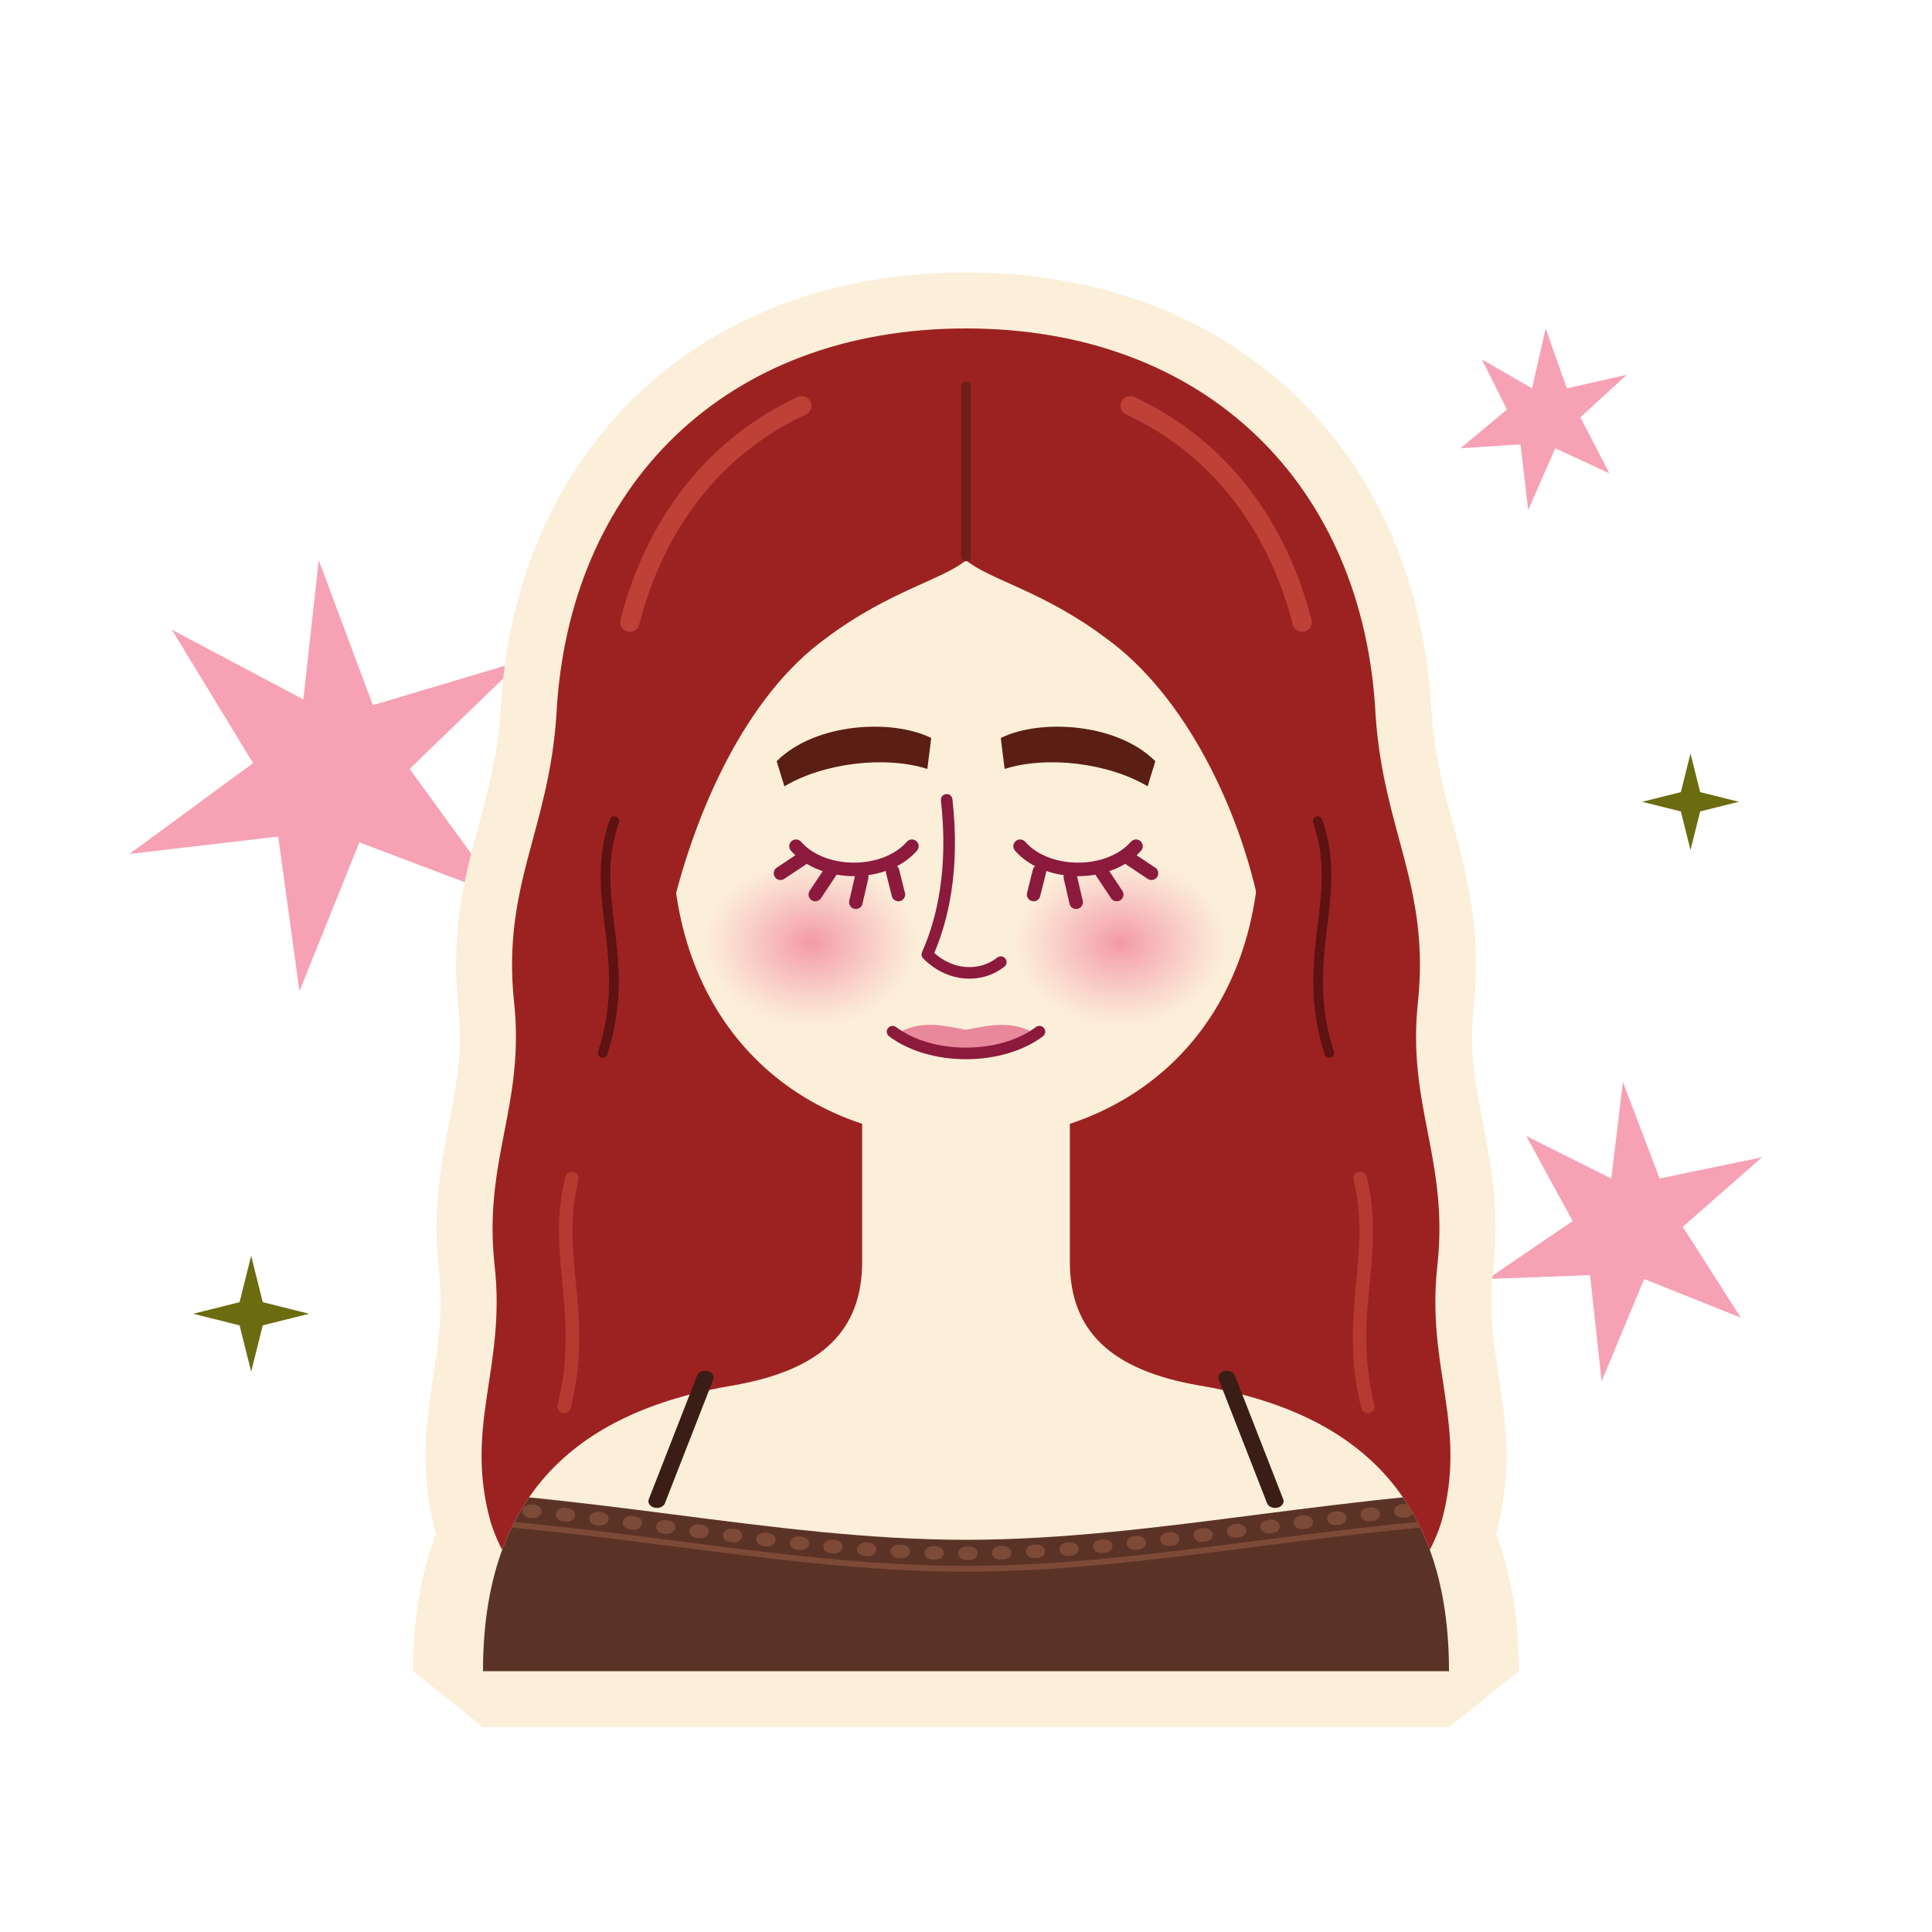
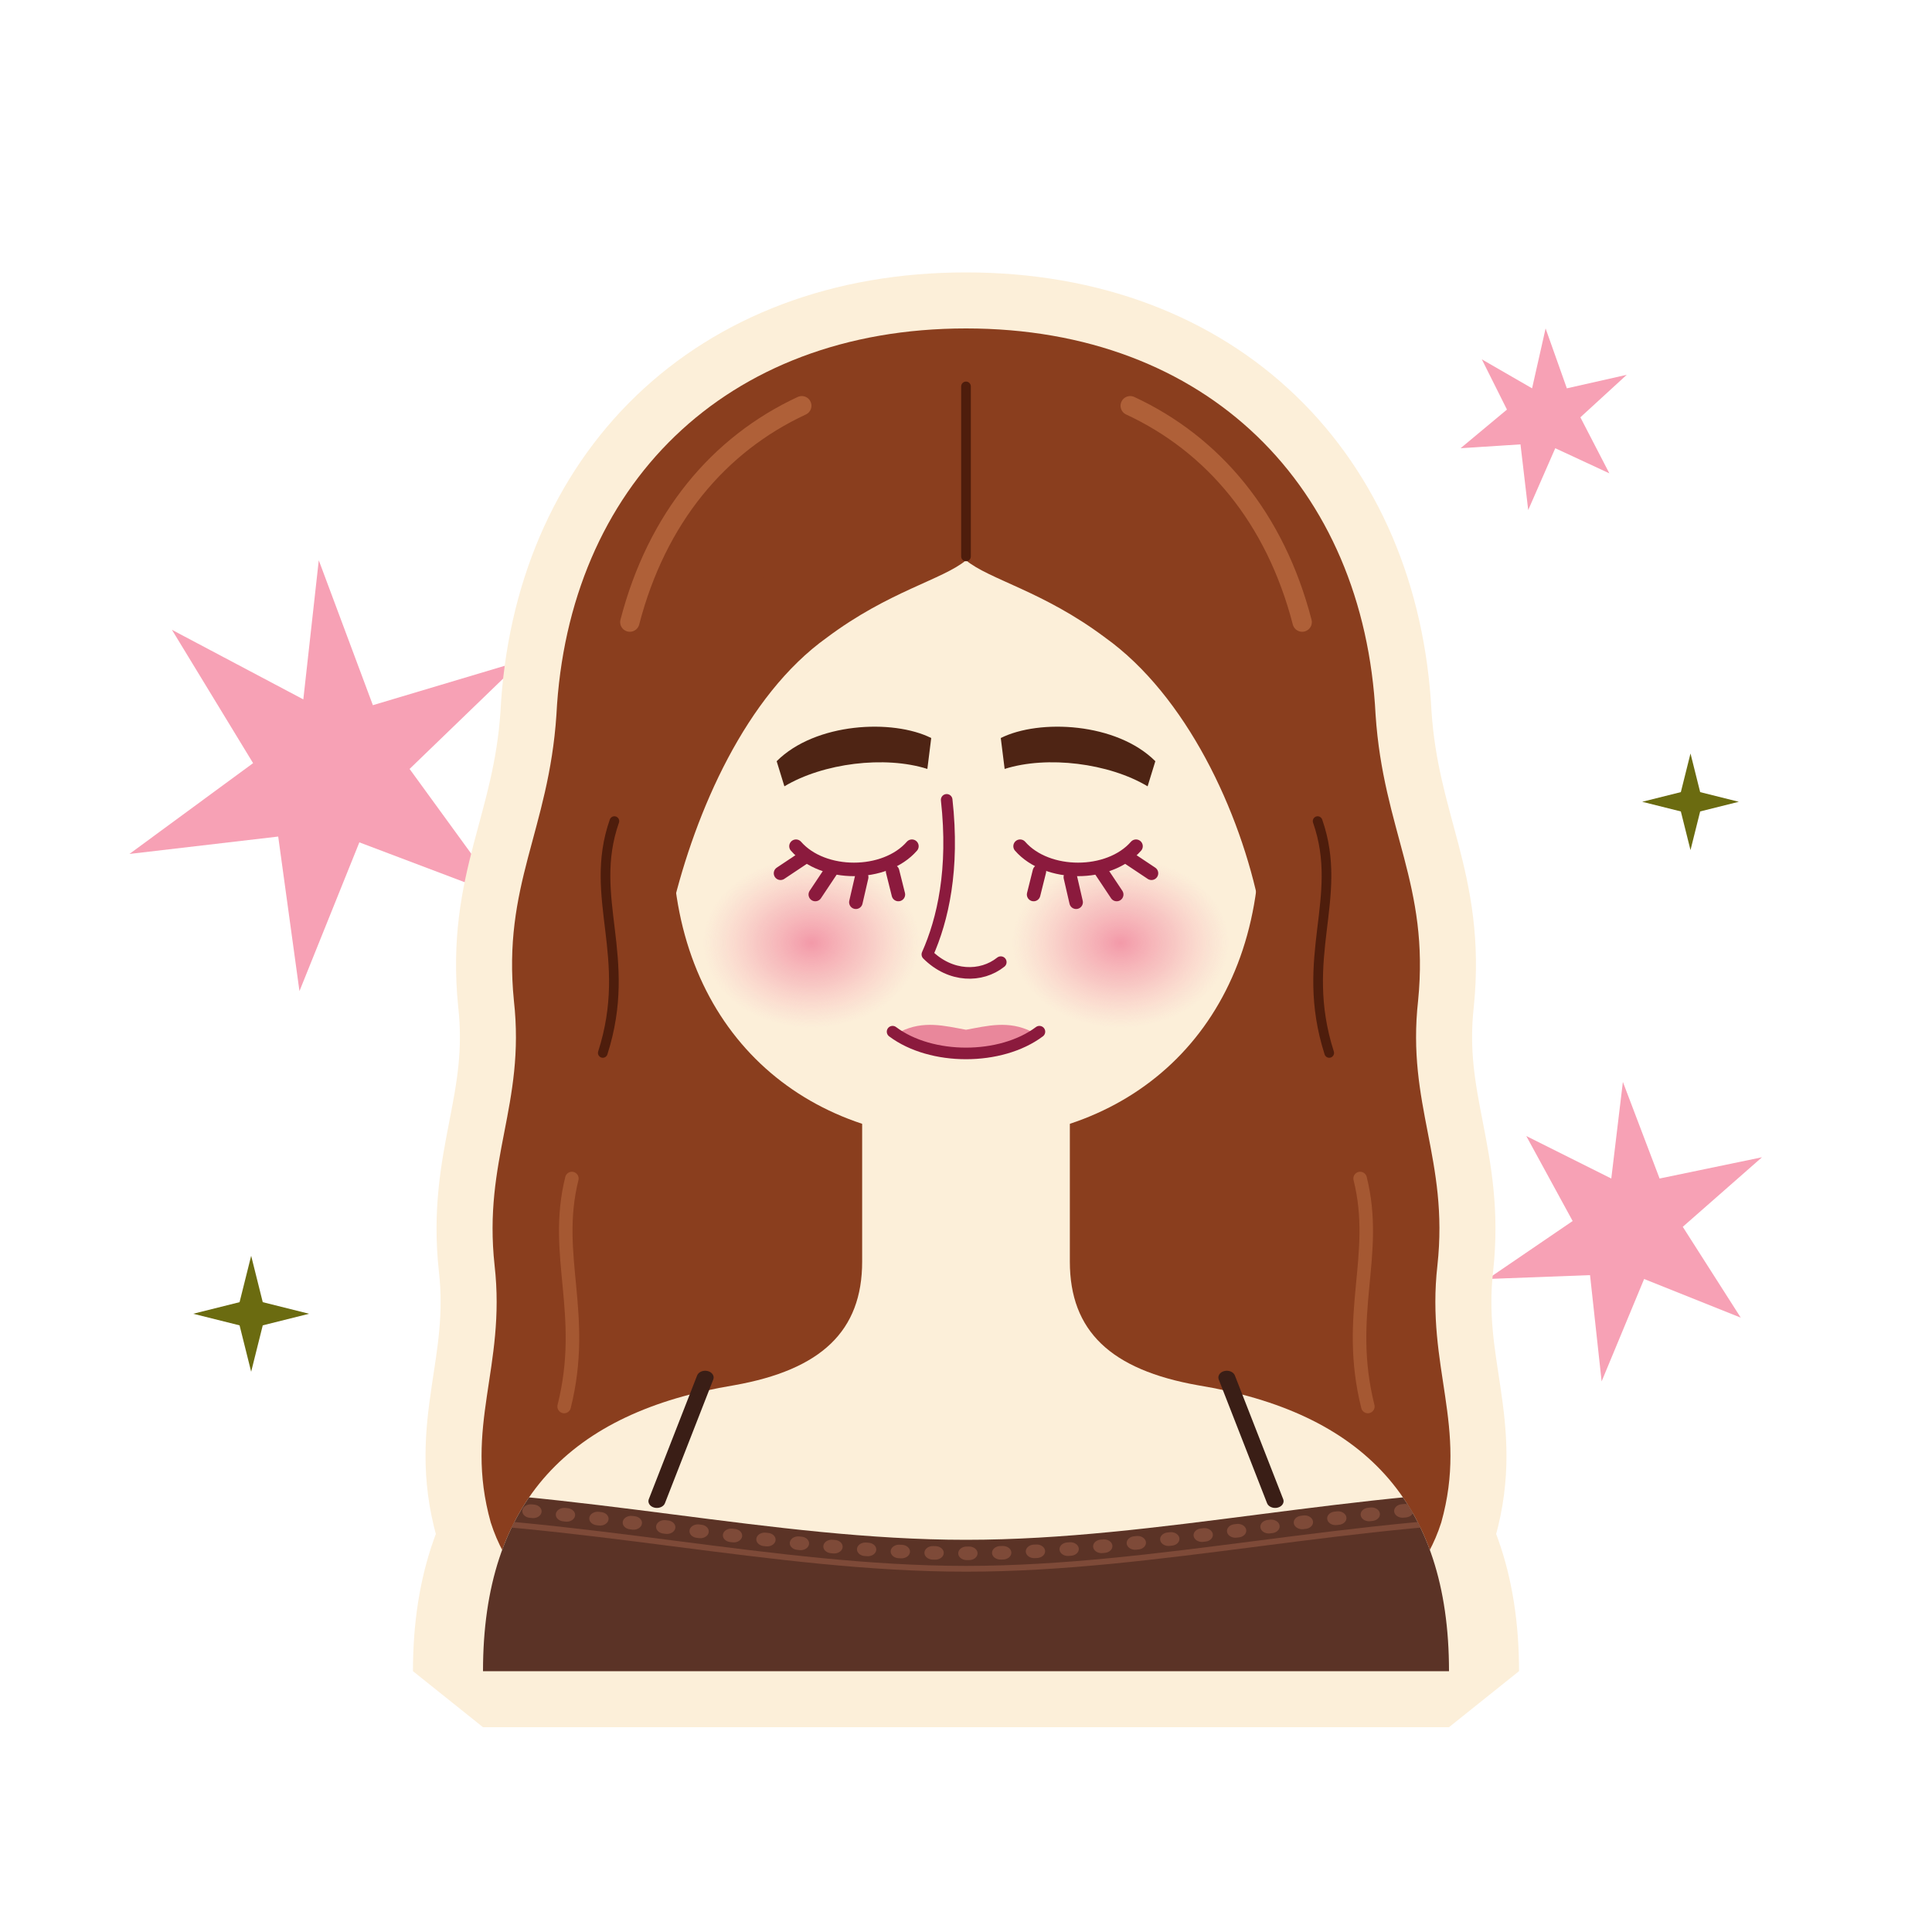
<svg xmlns="http://www.w3.org/2000/svg" viewBox="0 0 1000 1000" width="1000" height="1000">
  <defs>
    <path id="hair" d="M500 170       C 375 170 294 252 288 370       C 284 430 260 458 266 518       C 272 572 250 600 256 655       C 262 708 240 738 254 788       C 268 832 310 850 338 836       C 360 852 392 846 404 830       L 596 830       C 608 846 640 852 662 836       C 690 850 732 832 746 788       C 760 738 738 708 744 655       C 750 600 728 572 734 518       C 740 458 716 430 712 370       C 706 252 625 170 500 170 Z" />
    <path id="body" d="M300 940 C 300 850 340 800 420 782 C 445 776 455 750 457 712 L543 712 C 545 750 555 776 580 782 C 660 800 700 850 700 940" />
  </defs>
  <g fill="#F7A1B5">
    <path d="M165 290 L193 365 L270 342 L212 398 L260 464 L186 436 L155 513 L144 433 L67 442 L131 395 L89 326 L157 362 Z" />
    <path d="M840 560 L859 610 L912 599 L871 635 L901 682 L851 662 L829 715 L823 660 L770 662 L814 632 L790 588 L834 610 Z" />
    <path d="M800 170 L811 201 L842 194 L818 216 L833 245 L805 232 L791 264 L787 230 L756 232 L780 212 L767 186 L793 201 Z" />
  </g>
  <g fill="#6B6B10">
    <path d="M130 650 L136 674 L160 680 L136 686 L130 710 L124 686 L100 680 L124 674 Z" />
    <path d="M875 390 L880 410 L900 415 L880 420 L875 440 L870 420 L850 415 L870 410 Z" />
  </g>
  <g fill="#FCEFD9" stroke="#FCEFD9" stroke-width="58" stroke-linejoin="bevel">
    <use href="#hair" />
    <path transform="translate(500,-75) scale(1.25,1) translate(-500,0)" d="M300 940 C 300 850 340 800 420 782 L580 782 C 660 800 700 850 700 940 Z" />
  </g>
-   <use href="#hair" fill="#9C2222" />
+   <use href="#hair" fill="#8A3E1E" />
  <g fill="none" stroke-linecap="round">
-     <path stroke="#C8473C" stroke-width="10" opacity="0.8" d="M415 210 C 372 230 340 268 326 322" />
-     <path stroke="#C8473C" stroke-width="10" opacity="0.8" d="M585 210 C 628 230 660 268 674 322" />
-     <path stroke="#C8473C" stroke-width="7" opacity="0.6" d="M296 610 C 286 650 304 680 292 728" />
-     <path stroke="#C8473C" stroke-width="7" opacity="0.6" d="M704 610 C 714 650 696 680 708 728" />
-     <g stroke="#5E1212" stroke-width="5">
+     <path stroke="#B8693F" stroke-width="10" opacity="0.8" d="M415 210 C 372 230 340 268 326 322" />
+     <path stroke="#B8693F" stroke-width="10" opacity="0.8" d="M585 210 C 628 230 660 268 674 322" />
+     <path stroke="#B8693F" stroke-width="7" opacity="0.6" d="M296 610 C 286 650 304 680 292 728" />
+     <path stroke="#B8693F" stroke-width="7" opacity="0.6" d="M704 610 C 714 650 696 680 708 728" />
+     <g stroke="#4E1D0C" stroke-width="5">
      <path d="M318 425 C 304 465 328 495 312 545" />
      <path d="M682 425 C 696 465 672 495 688 545" />
    </g>
  </g>
  <g transform="translate(500,-75) scale(1.25,1) translate(-500,0)">
    <path fill="#FCEFD9" d="M300 940 C 300 852 336 806 404 792 C 440 784 457 764 457 728 L457 520 L543 520 L543 728 C 543 764 560 784 596 792 C 664 806 700 852 700 940 Z" />
    <path fill="#EBD5BD" d="M457 570 C 480 598 520 598 543 570 L543 612 C 520 628 480 628 457 612 Z" />
    <clipPath id="bodyClip">
      <path d="M300 940 C 300 852 336 806 404 792 C 440 784 457 764 457 728 L457 520 L543 520 L543 728 C 543 764 560 784 596 792 C 664 806 700 852 700 940 Z" />
    </clipPath>
    <g clip-path="url(#bodyClip)">
      <path fill="#5B3326" d="M250 845 C 340 846 420 872 500 872 C 580 872 660 846 750 845 L750 960 L250 960 Z" />
      <path fill="none" stroke="#7E4A38" stroke-width="7" stroke-dasharray="1 13" stroke-linecap="round" d="M250 852 C 340 853 420 879 500 879 C 580 879 660 853 750 852" />
      <path fill="none" stroke="#7E4A38" stroke-width="3" d="M250 860 C 340 861 420 887 500 887 C 580 887 660 861 750 860" />
    </g>
    <path stroke="#3A1E16" stroke-width="7" fill="none" stroke-linecap="round" d="M372 852 L392 788 M628 852 L608 788" />
  </g>
  <path fill="#FCEFD9" d="M500 280 C 594 280 652 346 652 434 C 652 530 588 590 500 590 C 412 590 348 530 348 434 C 348 346 406 280 500 280 Z" />
-   <path fill="#9C2222" d="M500 262     C 436 262 368 300 348 370 C 340 400 342 440 348 470     C 360 420 386 360 428 330 C 460 306 488 300 500 290     C 512 300 540 306 572 330 C 614 360 642 420 652 470     C 658 440 660 400 652 370 C 632 300 564 262 500 262 Z" />
-   <path fill="none" stroke="#6E1F17" stroke-width="5" stroke-linecap="round" d="M500 200 L500 288" />
+   <path fill="#8A3E1E" d="M500 262     C 436 262 368 300 348 370 C 340 400 342 440 348 470     C 360 420 386 360 428 330 C 460 306 488 300 500 290     C 512 300 540 306 572 330 C 614 360 642 420 652 470     C 658 440 660 400 652 370 C 632 300 564 262 500 262 Z" />
+   <path fill="none" stroke="#4E1D0C" stroke-width="5" stroke-linecap="round" d="M500 200 L500 288" />
  <radialGradient id="blush">
    <stop offset="0" stop-color="#F07C98" stop-opacity="0.75" />
    <stop offset="0.5" stop-color="#F28CA4" stop-opacity="0.4" />
    <stop offset="1" stop-color="#F7A1B5" stop-opacity="0" />
  </radialGradient>
  <g fill="url(#blush)">
    <ellipse cx="420" cy="488" rx="56" ry="44" />
    <ellipse cx="580" cy="488" rx="56" ry="44" />
  </g>
-   <g fill="#5A1E14">
+   <g fill="#4E2414">
    <path d="M402 394 C 422 374 462 372 482 382 L480 398 C 458 391 426 395 406 407 Z" />
    <path d="M598 394 C 578 374 538 372 518 382 L520 398 C 542 391 574 395 594 407 Z" />
  </g>
  <g fill="none" stroke="#8B1A3D" stroke-width="7" stroke-linecap="round">
    <path d="M412 438 C 426 454 458 454 472 438" />
    <path d="M528 438 C 542 454 574 454 588 438" />
    <path d="M416 444 L404 452 M430 451 L422 463 M446 454 L443 467 M462 451 L465 463" />
    <path d="M584 444 L596 452 M570 451 L578 463 M554 454 L557 467 M538 451 L535 463" />
  </g>
  <path fill="none" stroke="#8B1A3D" stroke-width="6" stroke-linecap="round" stroke-linejoin="round" d="M490 414 C 494 450 488 476 480 494 C 492 506 508 506 518 498" />
  <path fill="#E9879B" d="M466 534 C 482 550 518 550 534 534 C 522 528 511 531 500 533 C 489 531 478 528 466 534 Z" />
  <path fill="none" stroke="#8B1A3D" stroke-width="6" stroke-linecap="round" d="M462 534 C 482 549 518 549 538 534" />
</svg>
